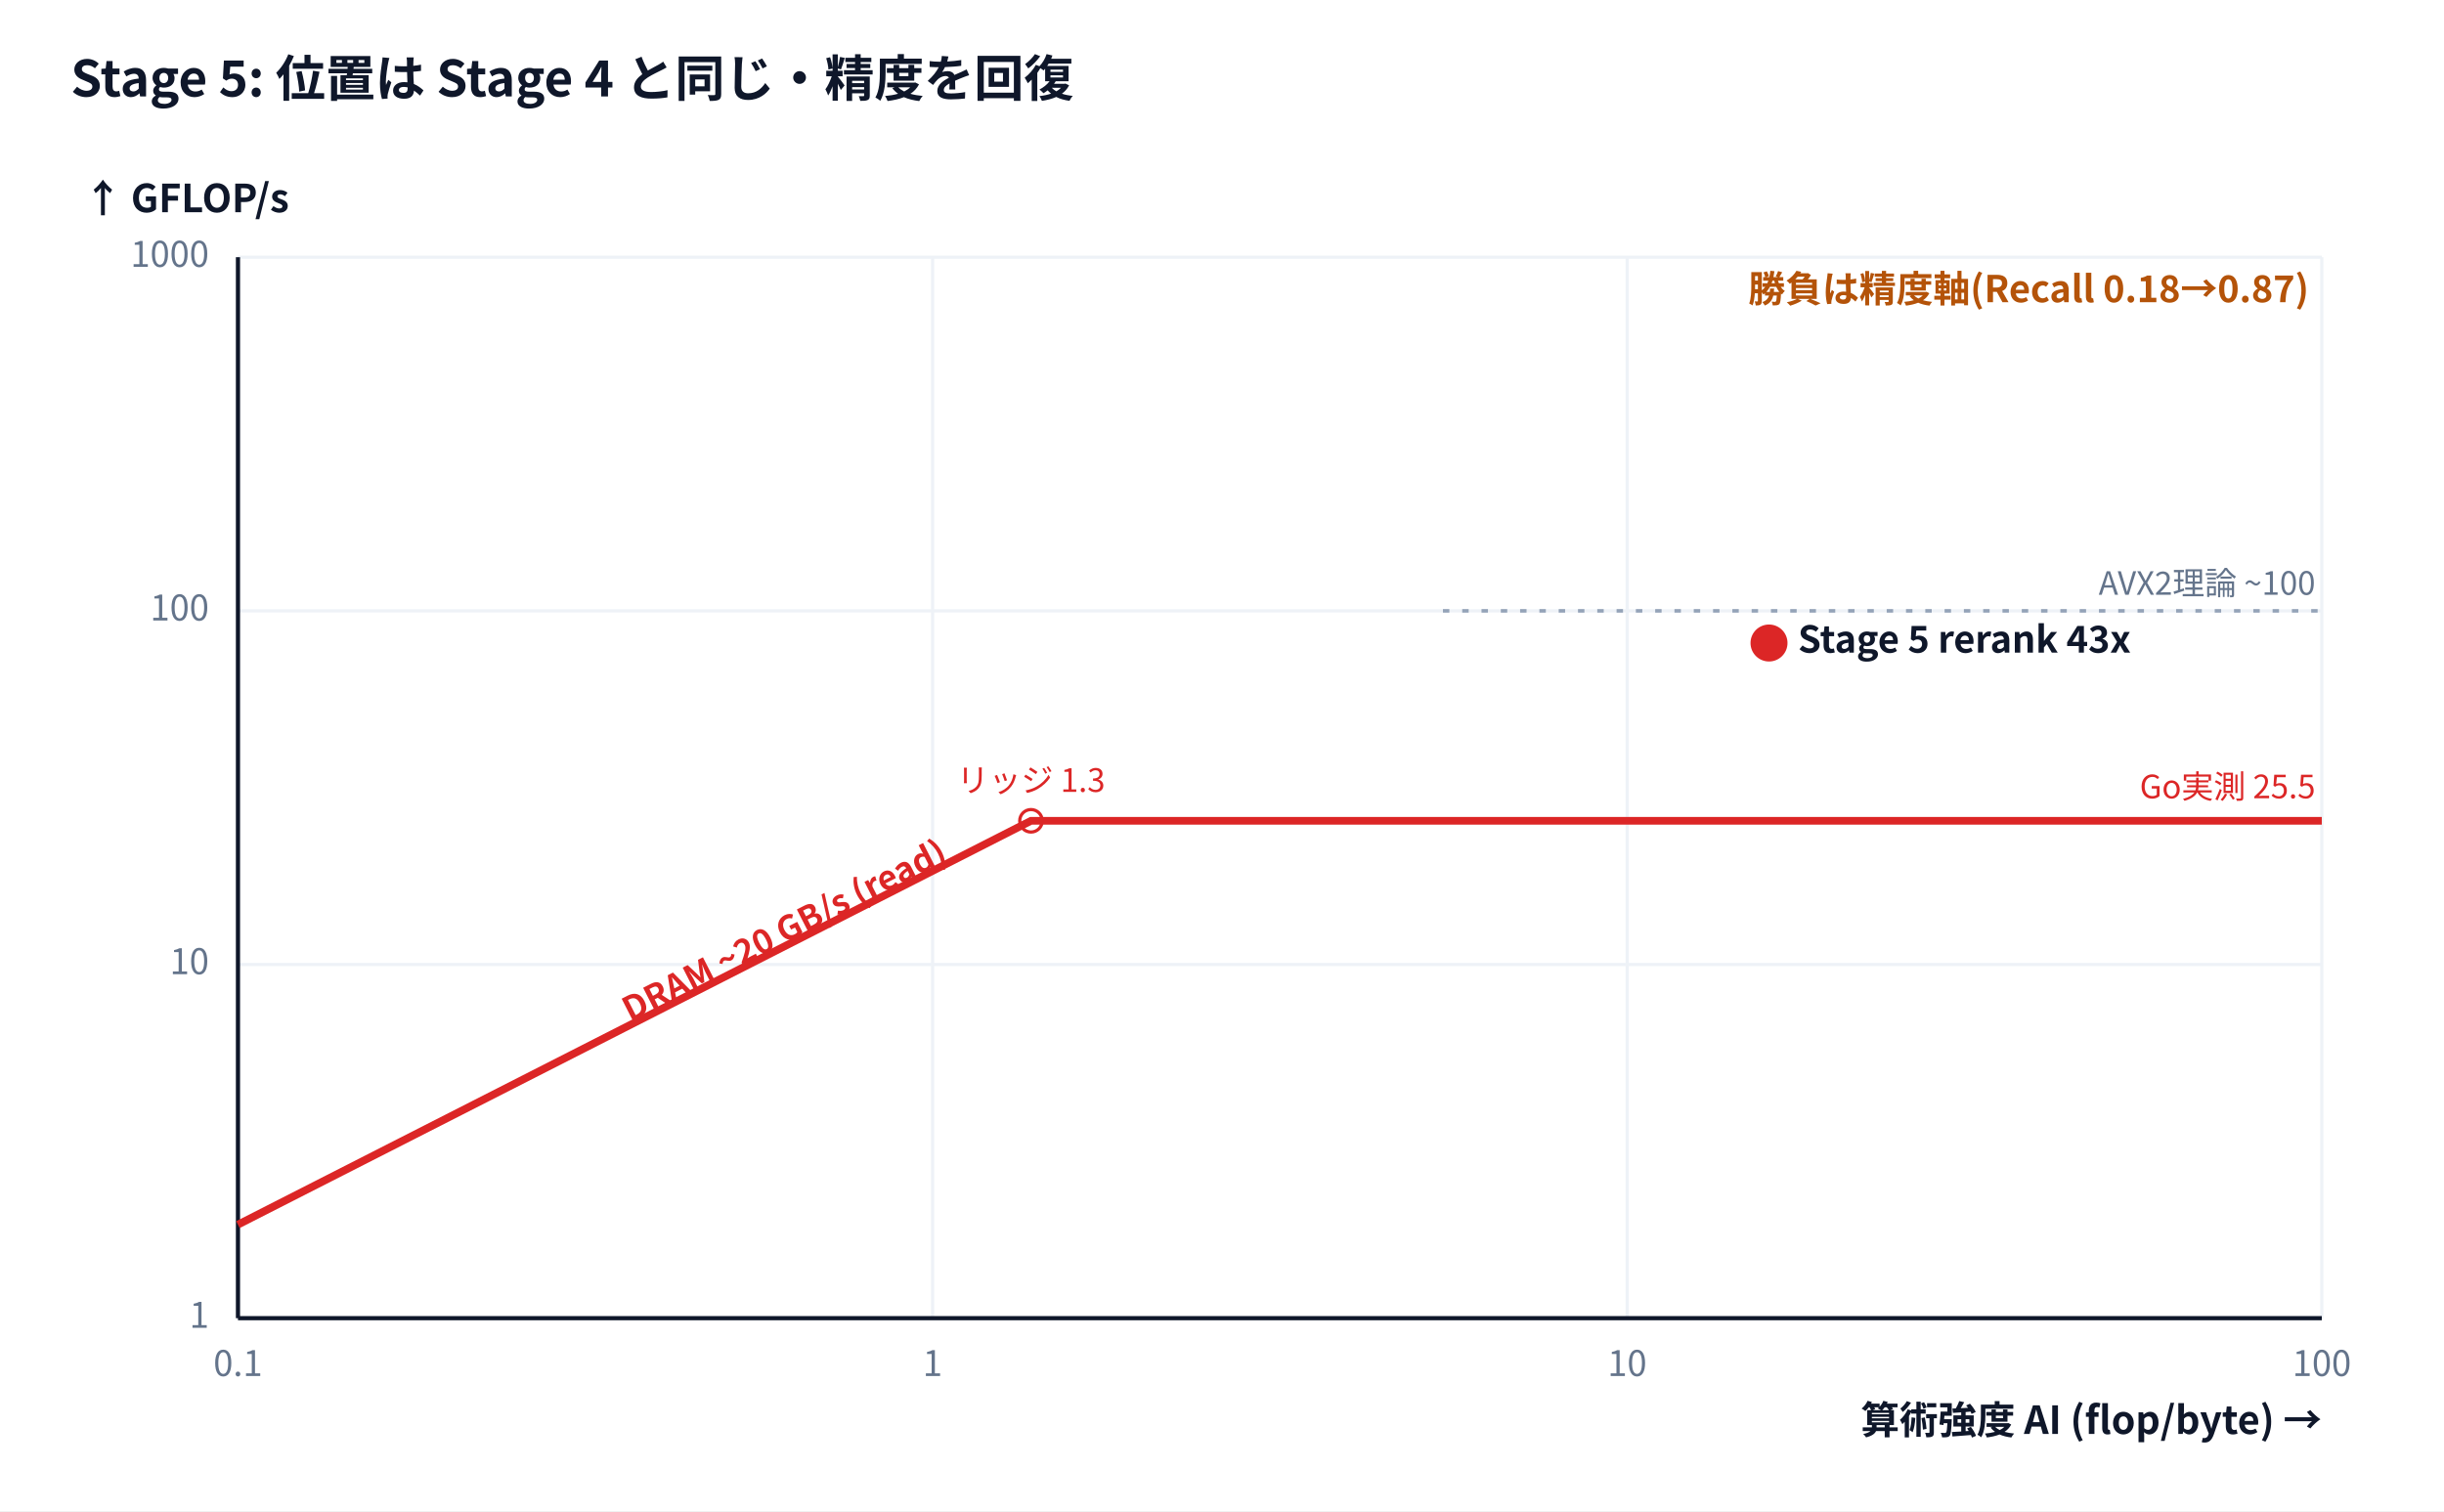
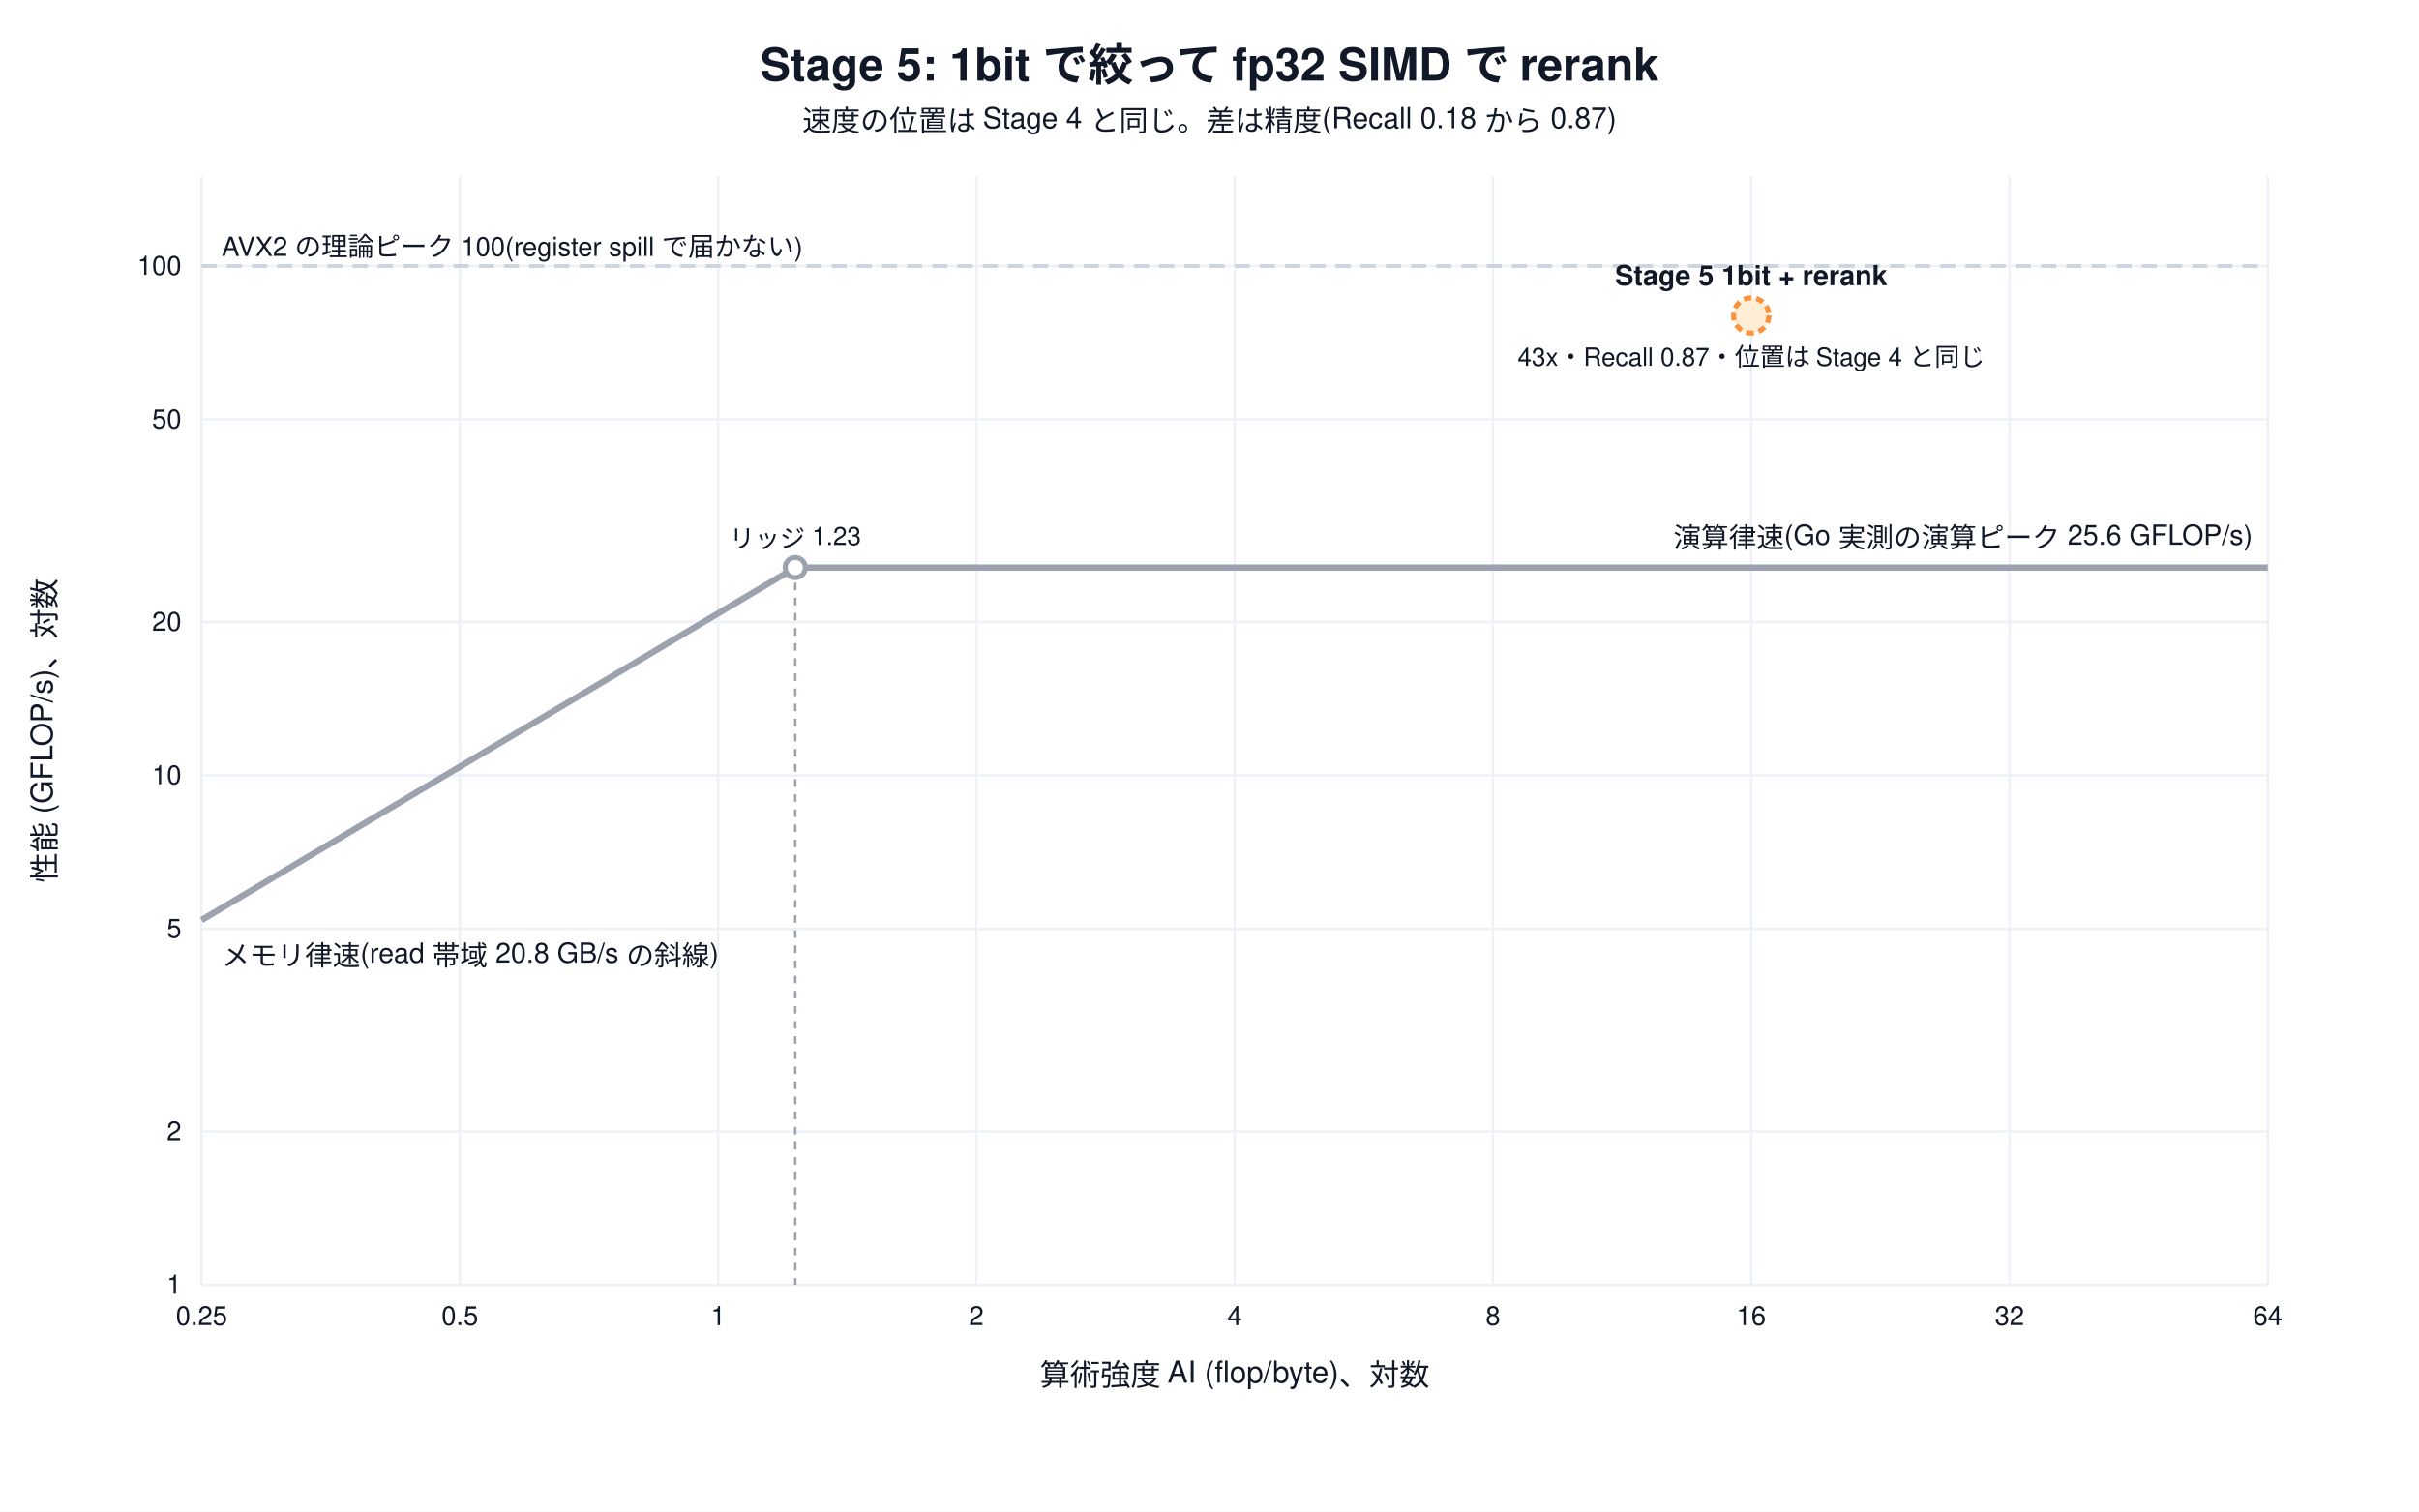
- <svg xmlns="http://www.w3.org/2000/svg" viewBox="0 0 760 470" font-family="'Hiragino Sans','Noto Sans CJK JP',sans-serif">
-   <defs>
-     <marker id="mv" markerWidth="9" markerHeight="7" refX="7" refY="3.5" orient="auto">
-       <polygon points="0 0,9 3.5,0 7" fill="#1d4ed8" />
-     </marker>
-   </defs>
-   <style>.t{fill:#0f172a}.m{fill:#64748b}</style>
-   <rect width="760" height="470" fill="#ffffff" />
-   <text x="22" y="30" font-size="15.5" font-weight="700" class="t">Stage 5: 位置は Stage 4 と同じ・精度を回復</text>
-   <text x="26" y="66" font-size="12" font-weight="600" class="t">↑ GFLOP/s</text>
-   <line x1="74.0" y1="80" x2="74.0" y2="410" stroke="#eef2f7" />
-   <text x="74.0" y="428" font-size="11" class="m" text-anchor="middle">0.1</text>
-   <line x1="290.0" y1="80" x2="290.0" y2="410" stroke="#eef2f7" />
-   <text x="290.0" y="428" font-size="11" class="m" text-anchor="middle">1</text>
-   <line x1="506.0" y1="80" x2="506.0" y2="410" stroke="#eef2f7" />
-   <text x="506.0" y="428" font-size="11" class="m" text-anchor="middle">10</text>
-   <line x1="722.0" y1="80" x2="722.0" y2="410" stroke="#eef2f7" />
-   <text x="722.0" y="428" font-size="11" class="m" text-anchor="middle">100</text>
-   <line x1="74" y1="410.0" x2="722" y2="410.0" stroke="#eef2f7" />
-   <text x="65" y="413.0" font-size="11" class="m" text-anchor="end">1</text>
-   <line x1="74" y1="300.0" x2="722" y2="300.0" stroke="#eef2f7" />
-   <text x="65" y="303.0" font-size="11" class="m" text-anchor="end">10</text>
-   <line x1="74" y1="190.0" x2="722" y2="190.0" stroke="#eef2f7" />
-   <text x="65" y="193.0" font-size="11" class="m" text-anchor="end">100</text>
-   <line x1="74" y1="80.0" x2="722" y2="80.0" stroke="#eef2f7" />
-   <text x="65" y="83.0" font-size="11" class="m" text-anchor="end">1000</text>
-   <line x1="74" y1="410" x2="722" y2="410" stroke="#0f172a" stroke-width="1.3" />
-   <line x1="74" y1="80" x2="74" y2="410" stroke="#0f172a" stroke-width="1.3" />
-   <text x="722" y="446" font-size="12" font-weight="600" class="t" text-anchor="end">算術強度 AI (flop/byte) →</text>
-   <line x1="448.7" y1="190.0" x2="722.0" y2="190.0" stroke="#94a3b8" stroke-width="1.1" stroke-dasharray="2 4" />
-   <text x="720.0" y="185.0" font-size="10" fill="#64748b" text-anchor="end">AVX2理論 ~100</text>
-   <path d="M 74.0 380.9 L 320.6 255.3 L 722.0 255.3" stroke="#dc2626" stroke-width="2.4" fill="none" />
-   <text x="196.0" y="318.0" font-size="10.5" fill="#dc2626" font-weight="600" transform="rotate(-27 196 318)">DRAM ~20 GB/s (read)</text>
-   <text x="720.0" y="248.3" font-size="10" fill="#dc2626" text-anchor="end">Go実測 25.5</text>
-   <circle cx="320.6" cy="255.3" r="3.5" fill="none" stroke="#dc2626" />
-   <text x="320.6" y="246.3" font-size="10" fill="#dc2626" text-anchor="middle">リッジ 1.3</text>
-   <circle cx="550.1" cy="200.0" r="6.5" fill="#dc2626" stroke="#fff" stroke-width="1.5" />
-   <text x="559.1" y="203.0" font-size="11.5" font-weight="700" class="t">Stage 5 rerank 43x</text>
-   <text x="718" y="94" font-size="11.5" fill="#b45309" text-anchor="end" font-weight="600">勝負は精度軸(Recall 0.18→0.87)</text>
+ <svg xmlns="http://www.w3.org/2000/svg" viewBox="0 0 960 600">
+   <style>text{font-family:'Helvetica Neue',Helvetica,Arial,'Hiragino Sans','Hiragino Kaku Gothic ProN',sans-serif;fill:#111827}</style>
+   <rect width="960" height="600" fill="#ffffff" />
+   <text x="480" y="32" font-size="18" font-weight="600" text-anchor="middle">Stage 5: 1bit で絞って fp32 SIMD で rerank</text>
+   <text x="480" y="52" font-size="11.5" fill="#6b7280" text-anchor="middle">速度の位置は Stage 4 と同じ。差は精度(Recall 0.18 から 0.87)</text>
+   <line x1="80.0" y1="70.0" x2="80.0" y2="510.0" stroke="#eef2f7" />
+   <text x="80.0" y="526.0" font-size="10.5" fill="#6b7280" text-anchor="middle">0.25</text>
+   <line x1="182.5" y1="70.0" x2="182.5" y2="510.0" stroke="#eef2f7" />
+   <text x="182.5" y="526.0" font-size="10.5" fill="#6b7280" text-anchor="middle">0.5</text>
+   <line x1="285.0" y1="70.0" x2="285.0" y2="510.0" stroke="#eef2f7" />
+   <text x="285.0" y="526.0" font-size="10.5" fill="#6b7280" text-anchor="middle">1</text>
+   <line x1="387.5" y1="70.0" x2="387.5" y2="510.0" stroke="#eef2f7" />
+   <text x="387.5" y="526.0" font-size="10.5" fill="#6b7280" text-anchor="middle">2</text>
+   <line x1="490.0" y1="70.0" x2="490.0" y2="510.0" stroke="#eef2f7" />
+   <text x="490.0" y="526.0" font-size="10.5" fill="#6b7280" text-anchor="middle">4</text>
+   <line x1="592.5" y1="70.0" x2="592.5" y2="510.0" stroke="#eef2f7" />
+   <text x="592.5" y="526.0" font-size="10.5" fill="#6b7280" text-anchor="middle">8</text>
+   <line x1="695.0" y1="70.0" x2="695.0" y2="510.0" stroke="#eef2f7" />
+   <text x="695.0" y="526.0" font-size="10.5" fill="#6b7280" text-anchor="middle">16</text>
+   <line x1="797.5" y1="70.0" x2="797.5" y2="510.0" stroke="#eef2f7" />
+   <text x="797.5" y="526.0" font-size="10.5" fill="#6b7280" text-anchor="middle">32</text>
+   <line x1="900.0" y1="70.0" x2="900.0" y2="510.0" stroke="#eef2f7" />
+   <text x="900.0" y="526.0" font-size="10.5" fill="#6b7280" text-anchor="middle">64</text>
+   <line x1="80.0" y1="510.0" x2="900.0" y2="510.0" stroke="#eef2f7" />
+   <text x="72.0" y="513.5" font-size="10.5" fill="#6b7280" text-anchor="end">1</text>
+   <line x1="80.0" y1="449.1" x2="900.0" y2="449.1" stroke="#eef2f7" />
+   <text x="72.0" y="452.6" font-size="10.5" fill="#6b7280" text-anchor="end">2</text>
+   <line x1="80.0" y1="368.7" x2="900.0" y2="368.7" stroke="#eef2f7" />
+   <text x="72.0" y="372.2" font-size="10.5" fill="#6b7280" text-anchor="end">5</text>
+   <line x1="80.0" y1="307.8" x2="900.0" y2="307.8" stroke="#eef2f7" />
+   <text x="72.0" y="311.3" font-size="10.5" fill="#6b7280" text-anchor="end">10</text>
+   <line x1="80.0" y1="246.9" x2="900.0" y2="246.9" stroke="#eef2f7" />
+   <text x="72.0" y="250.4" font-size="10.5" fill="#6b7280" text-anchor="end">20</text>
+   <line x1="80.0" y1="166.5" x2="900.0" y2="166.5" stroke="#eef2f7" />
+   <text x="72.0" y="170.0" font-size="10.5" fill="#6b7280" text-anchor="end">50</text>
+   <line x1="80.0" y1="105.6" x2="900.0" y2="105.6" stroke="#eef2f7" />
+   <text x="72.0" y="109.1" font-size="10.5" fill="#6b7280" text-anchor="end">100</text>
+   <text x="490.0" y="550.0" font-size="12" fill="#374151" text-anchor="middle">算術強度 AI (flop/byte)、対数</text>
+   <text transform="translate(22,290.0) rotate(-90)" font-size="12" fill="#374151" text-anchor="middle">性能 (GFLOP/s)、対数</text>
+   <polyline fill="none" stroke="#9ca3af" stroke-width="2.5" points="80.0,365.2 315.6,225.3 900.0,225.3" />
+   <text x="88.0" y="383.2" font-size="11" fill="#60a5fa" text-anchor="start">メモリ律速(read 帯域 20.8 GB/s の斜線)</text>
+   <text x="894.0" y="217.3" font-size="11" fill="#fb923c" text-anchor="end">演算律速(Go 実測の演算ピーク 25.6 GFLOP/s)</text>
+   <line x1="315.6" y1="225.3" x2="315.6" y2="510.0" stroke="#9ca3af" stroke-dasharray="3 3" />
+   <circle cx="315.6" cy="225.3" r="4" fill="#ffffff" stroke="#9ca3af" stroke-width="2" />
+   <text x="315.6" y="217.3" font-size="10" fill="#6b7280" text-anchor="middle">リッジ 1.23</text>
+   <line x1="80.0" y1="105.6" x2="900.0" y2="105.6" stroke="#cbd5e1" stroke-width="1.5" stroke-dasharray="6 4" />
+   <text x="88.0" y="101.6" font-size="10.5" fill="#94a3b8" text-anchor="start">AVX2 の理論ピーク 100(register spill で届かない)</text>
+   <circle cx="695.0" cy="125.2" r="7" fill="#ffedd5" stroke="#fb923c" stroke-width="2" stroke-dasharray="3 2" />
+   <text x="695.0" y="113.2" font-size="11" font-weight="600" fill="#111827" text-anchor="middle">Stage 5 1bit + rerank</text>
+   <text x="695.0" y="145.2" font-size="10" fill="#6b7280" text-anchor="middle">43x・Recall 0.87・位置は Stage 4 と同じ</text>
</svg>
